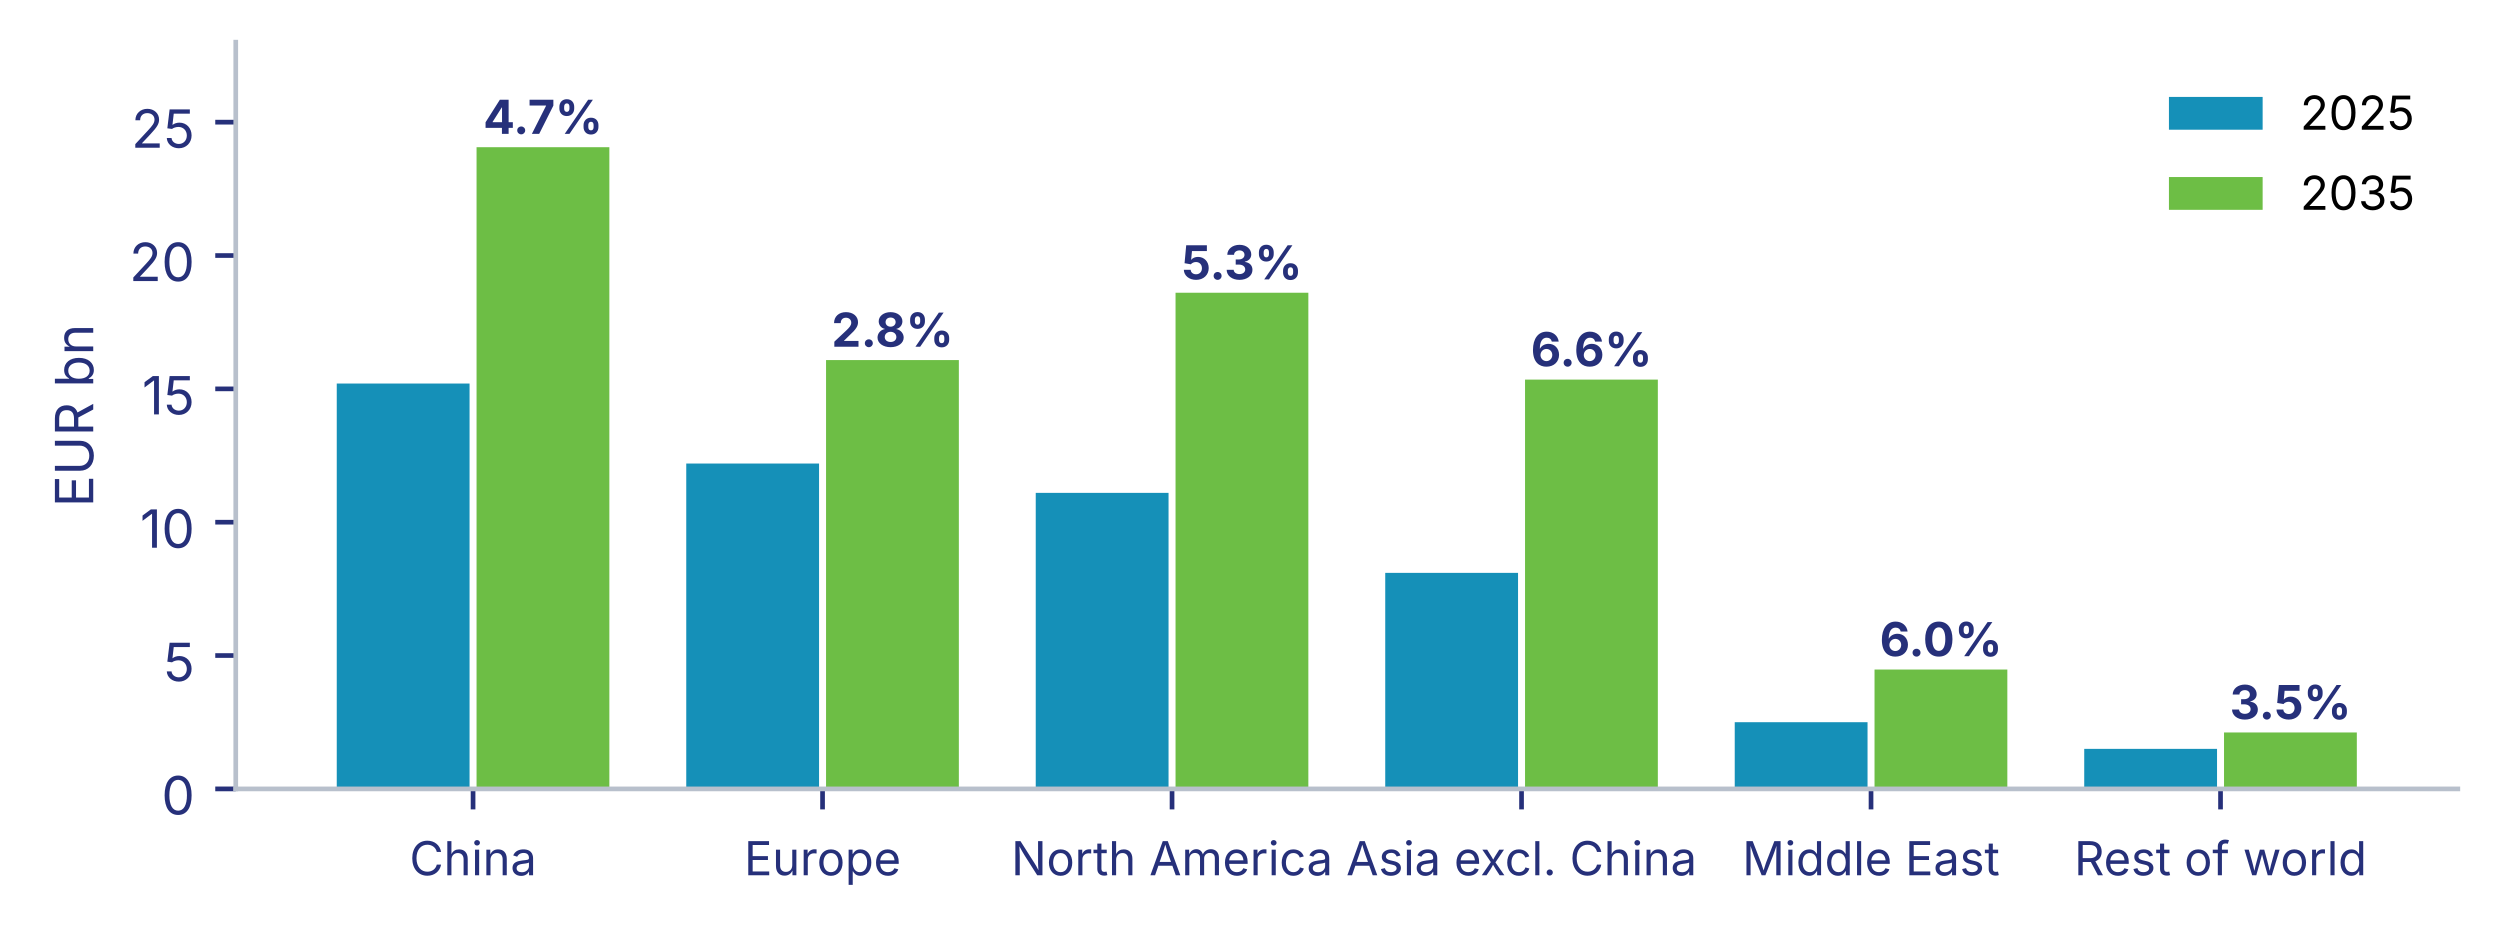
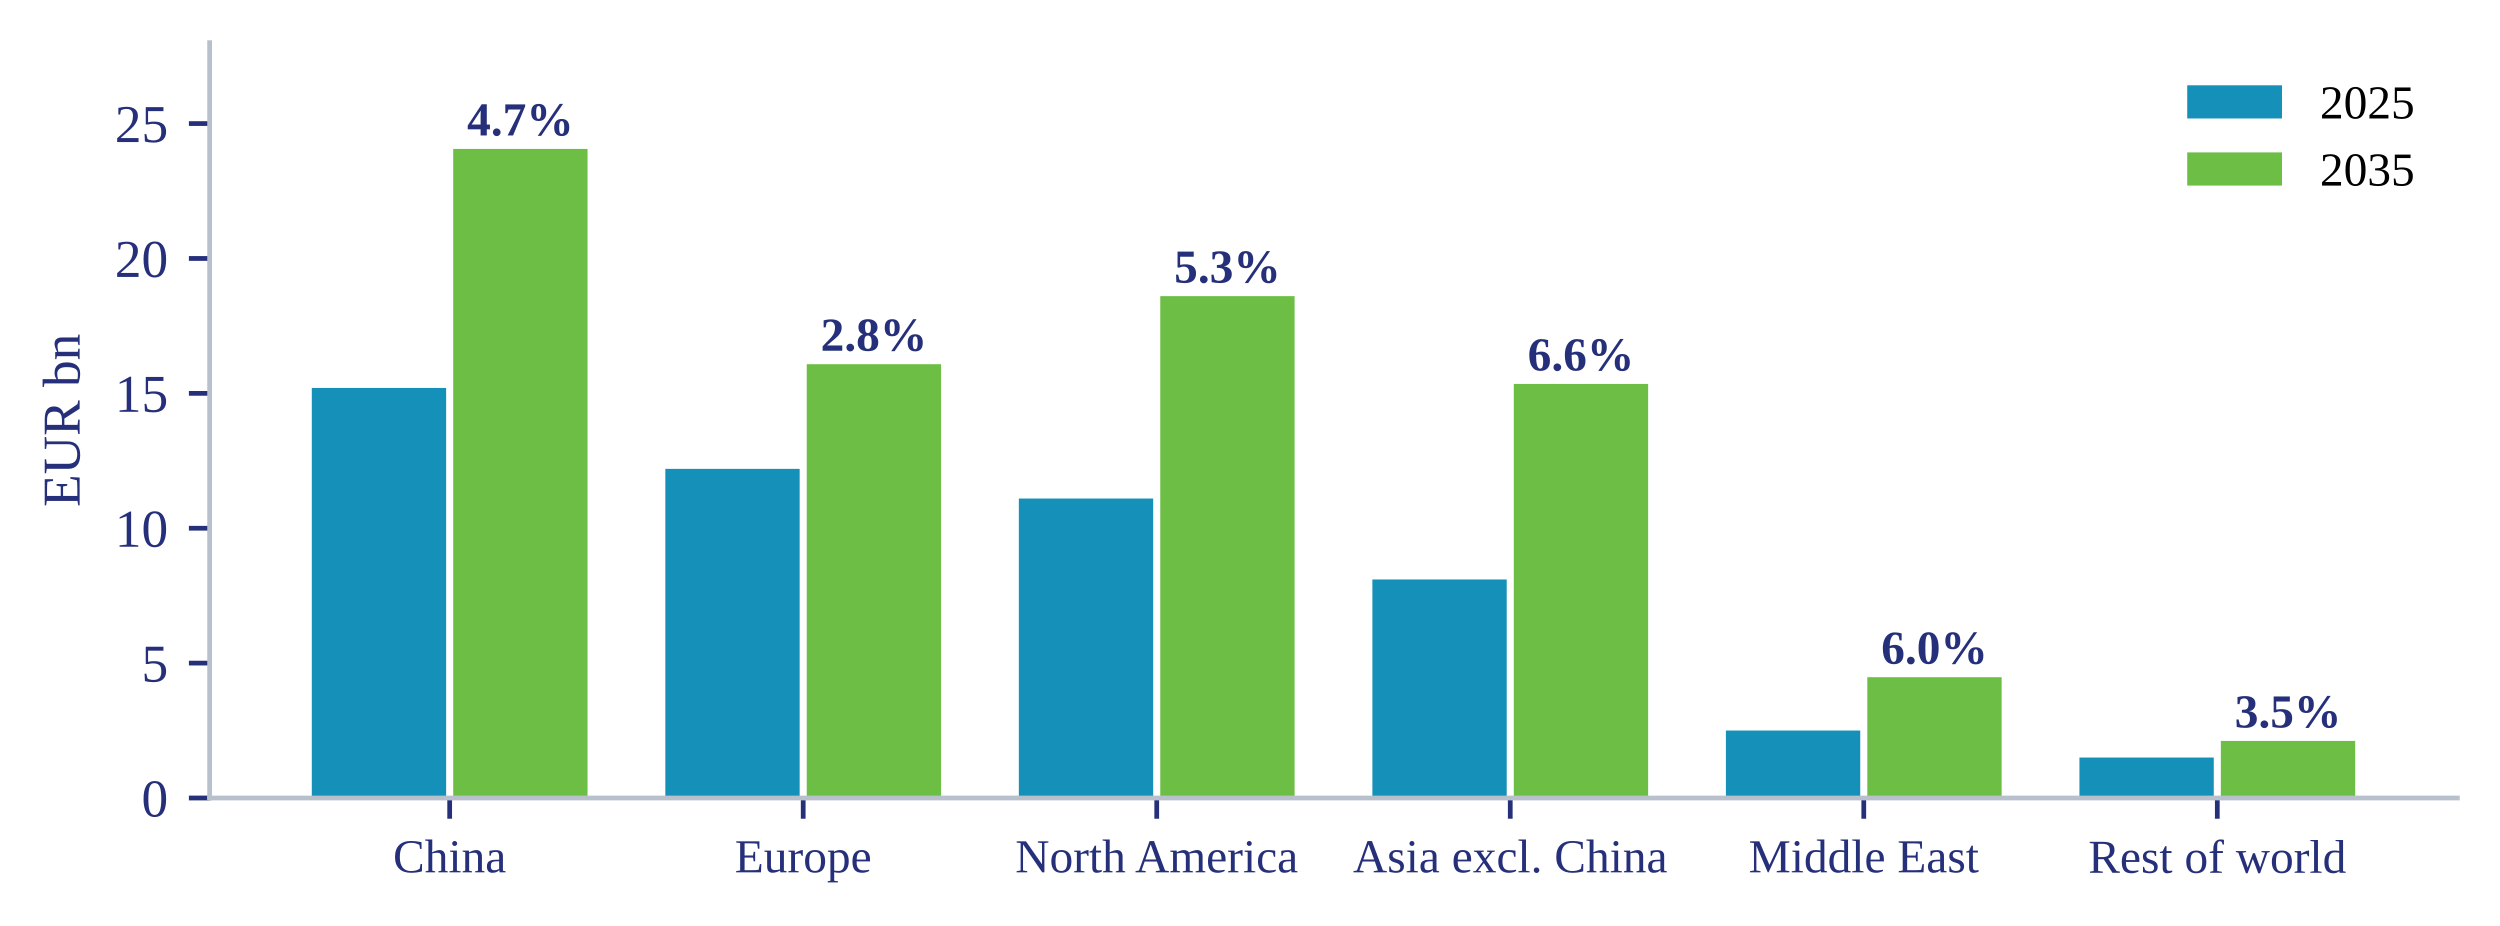
- <svg xmlns="http://www.w3.org/2000/svg" xmlns:xlink="http://www.w3.org/1999/xlink" width="426.897pt" height="158.592pt" viewBox="0 0 426.897 158.592" version="1.1">
+ <svg xmlns="http://www.w3.org/2000/svg" xmlns:xlink="http://www.w3.org/1999/xlink" width="422.028pt" height="156.271pt" viewBox="0 0 422.028 156.271" version="1.1">
  <defs>
    <style type="text/css">*{stroke-linejoin: round; stroke-linecap: butt}</style>
  </defs>
  <g id="figure_1">
    <g id="patch_1">
-       <path d="M 0 158.592  L 426.897 158.592  L 426.897 0  L 0 0  L 0 158.592  z " style="fill: none" />
+       <path d="M 0 156.271  L 422.028 156.271  L 422.028 0  L 0 0  L 0 156.271  z " style="fill: none" />
    </g>
    <g id="axes_1">
      <g id="patch_2">
-         <path d="M 40.257 134.712  L 419.697 134.712  L 419.697 7.2  L 40.257 7.2  L 40.257 134.712  z " style="fill: none" />
+         <path d="M 35.388 134.712  L 414.828 134.712  L 414.828 7.2  L 35.388 7.2  L 35.388 134.712  z " style="fill: none" />
      </g>
      <g id="patch_3">
-         <path d="M 57.504 134.712  L 80.182 134.712  L 80.182 65.491  L 57.504 65.491  z " clip-path="url(#p966d666e73)" style="fill: #1590b8" />
+         <path d="M 52.635 134.712  L 75.313 134.712  L 75.313 65.491  L 52.635 65.491  z " clip-path="url(#paf951dec7e)" style="fill: #1590b8" />
      </g>
      <g id="patch_4">
-         <path d="M 117.183 134.712  L 139.861 134.712  L 139.861 79.153  L 117.183 79.153  z " clip-path="url(#p966d666e73)" style="fill: #1590b8" />
+         <path d="M 112.314 134.712  L 134.992 134.712  L 134.992 79.153  L 112.314 79.153  z " clip-path="url(#paf951dec7e)" style="fill: #1590b8" />
      </g>
      <g id="patch_5">
-         <path d="M 176.862 134.712  L 199.54 134.712  L 199.54 84.163  L 176.862 84.163  z " clip-path="url(#p966d666e73)" style="fill: #1590b8" />
+         <path d="M 171.993 134.712  L 194.671 134.712  L 194.671 84.163  L 171.993 84.163  z " clip-path="url(#paf951dec7e)" style="fill: #1590b8" />
      </g>
      <g id="patch_6">
-         <path d="M 236.541 134.712  L 259.219 134.712  L 259.219 97.825  L 236.541 97.825  z " clip-path="url(#p966d666e73)" style="fill: #1590b8" />
+         <path d="M 231.672 134.712  L 254.35 134.712  L 254.35 97.825  L 231.672 97.825  z " clip-path="url(#paf951dec7e)" style="fill: #1590b8" />
      </g>
      <g id="patch_7">
-         <path d="M 296.221 134.712  L 318.899 134.712  L 318.899 123.327  L 296.221 123.327  z " clip-path="url(#p966d666e73)" style="fill: #1590b8" />
+         <path d="M 291.351 134.712  L 314.029 134.712  L 314.029 123.327  L 291.351 123.327  z " clip-path="url(#paf951dec7e)" style="fill: #1590b8" />
      </g>
      <g id="patch_8">
-         <path d="M 355.9 134.712  L 378.578 134.712  L 378.578 127.881  L 355.9 127.881  z " clip-path="url(#p966d666e73)" style="fill: #1590b8" />
+         <path d="M 351.031 134.712  L 373.709 134.712  L 373.709 127.881  L 351.031 127.881  z " clip-path="url(#paf951dec7e)" style="fill: #1590b8" />
      </g>
      <g id="patch_9">
-         <path d="M 81.376 134.712  L 104.054 134.712  L 104.054 25.139  L 81.376 25.139  z " clip-path="url(#p966d666e73)" style="fill: #6dbe45" />
+         <path d="M 76.506 134.712  L 99.185 134.712  L 99.185 25.139  L 76.506 25.139  z " clip-path="url(#paf951dec7e)" style="fill: #6dbe45" />
      </g>
      <g id="patch_10">
-         <path d="M 141.055 134.712  L 163.733 134.712  L 163.733 61.483  L 141.055 61.483  z " clip-path="url(#p966d666e73)" style="fill: #6dbe45" />
+         <path d="M 136.186 134.712  L 158.864 134.712  L 158.864 61.483  L 136.186 61.483  z " clip-path="url(#paf951dec7e)" style="fill: #6dbe45" />
      </g>
      <g id="patch_11">
-         <path d="M 200.734 134.712  L 223.412 134.712  L 223.412 49.989  L 200.734 49.989  z " clip-path="url(#p966d666e73)" style="fill: #6dbe45" />
+         <path d="M 195.865 134.712  L 218.543 134.712  L 218.543 49.989  L 195.865 49.989  z " clip-path="url(#paf951dec7e)" style="fill: #6dbe45" />
      </g>
      <g id="patch_12">
-         <path d="M 260.413 134.712  L 283.091 134.712  L 283.091 64.816  L 260.413 64.816  z " clip-path="url(#p966d666e73)" style="fill: #6dbe45" />
+         <path d="M 255.544 134.712  L 278.222 134.712  L 278.222 64.816  L 255.544 64.816  z " clip-path="url(#paf951dec7e)" style="fill: #6dbe45" />
      </g>
      <g id="patch_13">
-         <path d="M 320.092 134.712  L 342.77 134.712  L 342.77 114.323  L 320.092 114.323  z " clip-path="url(#p966d666e73)" style="fill: #6dbe45" />
+         <path d="M 315.223 134.712  L 337.901 134.712  L 337.901 114.323  L 315.223 114.323  z " clip-path="url(#paf951dec7e)" style="fill: #6dbe45" />
      </g>
      <g id="patch_14">
-         <path d="M 379.771 134.712  L 402.449 134.712  L 402.449 125.076  L 379.771 125.076  z " clip-path="url(#p966d666e73)" style="fill: #6dbe45" />
+         <path d="M 374.902 134.712  L 397.58 134.712  L 397.58 125.076  L 374.902 125.076  z " clip-path="url(#paf951dec7e)" style="fill: #6dbe45" />
      </g>
      <g id="matplotlib.axis_1">
        <g id="xtick_1">
          <g id="line2d_1">
            <defs>
-               <path id="m3d0bedfe02" d="M 0 0  L 0 3.5  " style="stroke: #26307a; stroke-width: 0.8" />
+               <path id="mbc886bc7df" d="M 0 0  L 0 3.5  " style="stroke: #26307a; stroke-width: 0.8" />
            </defs>
            <g>
-               <use xlink:href="#m3d0bedfe02" x="80.779" y="134.712" style="fill: #26307a; stroke: #26307a; stroke-width: 0.8" />
+               <use xlink:href="#mbc886bc7df" x="75.91" y="134.712" style="fill: #26307a; stroke: #26307a; stroke-width: 0.8" />
            </g>
          </g>
          <g id="text_1">
-             <text style="font-size: 8px; font-family: 'Inter'; text-anchor: middle; fill: #26307a" x="80.779" y="149.462" transform="rotate(-0 80.77882 149.462)">China</text>
+             <text style="font-size: 8px; font-family: 'Liberation Serif'; text-anchor: middle; fill: #26307a" x="75.91" y="147.263" transform="rotate(-0 75.90968 147.2632)">China</text>
          </g>
        </g>
        <g id="xtick_2">
          <g id="line2d_2">
            <g>
-               <use xlink:href="#m3d0bedfe02" x="140.458" y="134.712" style="fill: #26307a; stroke: #26307a; stroke-width: 0.8" />
+               <use xlink:href="#mbc886bc7df" x="135.589" y="134.712" style="fill: #26307a; stroke: #26307a; stroke-width: 0.8" />
            </g>
          </g>
          <g id="text_2">
-             <text style="font-size: 8px; font-family: 'Inter'; text-anchor: middle; fill: #26307a" x="140.458" y="149.462" transform="rotate(-0 140.458 149.462)">Europe</text>
+             <text style="font-size: 8px; font-family: 'Liberation Serif'; text-anchor: middle; fill: #26307a" x="135.589" y="147.259" transform="rotate(-0 135.5888 147.2589)">Europe</text>
          </g>
        </g>
        <g id="xtick_3">
          <g id="line2d_3">
            <g>
-               <use xlink:href="#m3d0bedfe02" x="200.137" y="134.712" style="fill: #26307a; stroke: #26307a; stroke-width: 0.8" />
+               <use xlink:href="#mbc886bc7df" x="195.268" y="134.712" style="fill: #26307a; stroke: #26307a; stroke-width: 0.8" />
            </g>
          </g>
          <g id="text_3">
-             <text style="font-size: 8px; font-family: 'Inter'; text-anchor: middle; fill: #26307a" x="200.137" y="149.462" transform="rotate(-0 200.1371 149.462)">North America</text>
+             <text style="font-size: 8px; font-family: 'Liberation Serif'; text-anchor: middle; fill: #26307a" x="195.268" y="147.263" transform="rotate(-0 195.268 147.2632)">North America</text>
          </g>
        </g>
        <g id="xtick_4">
          <g id="line2d_4">
            <g>
-               <use xlink:href="#m3d0bedfe02" x="259.816" y="134.712" style="fill: #26307a; stroke: #26307a; stroke-width: 0.8" />
+               <use xlink:href="#mbc886bc7df" x="254.947" y="134.712" style="fill: #26307a; stroke: #26307a; stroke-width: 0.8" />
            </g>
          </g>
          <g id="text_4">
-             <text style="font-size: 8px; font-family: 'Inter'; text-anchor: middle; fill: #26307a" x="259.816" y="149.462" transform="rotate(-0 259.8163 149.462)">Asia excl. China</text>
+             <text style="font-size: 8px; font-family: 'Liberation Serif'; text-anchor: middle; fill: #26307a" x="254.947" y="147.263" transform="rotate(-0 254.9471 147.2632)">Asia excl. China</text>
          </g>
        </g>
        <g id="xtick_5">
          <g id="line2d_5">
            <g>
-               <use xlink:href="#m3d0bedfe02" x="319.495" y="134.712" style="fill: #26307a; stroke: #26307a; stroke-width: 0.8" />
+               <use xlink:href="#mbc886bc7df" x="314.626" y="134.712" style="fill: #26307a; stroke: #26307a; stroke-width: 0.8" />
            </g>
          </g>
          <g id="text_5">
-             <text style="font-size: 8px; font-family: 'Inter'; text-anchor: middle; fill: #26307a" x="319.495" y="149.462" transform="rotate(-0 319.4954 149.462)">Middle East</text>
+             <text style="font-size: 8px; font-family: 'Liberation Serif'; text-anchor: middle; fill: #26307a" x="314.626" y="147.263" transform="rotate(-0 314.6263 147.2632)">Middle East</text>
          </g>
        </g>
        <g id="xtick_6">
          <g id="line2d_6">
            <g>
-               <use xlink:href="#m3d0bedfe02" x="379.175" y="134.712" style="fill: #26307a; stroke: #26307a; stroke-width: 0.8" />
+               <use xlink:href="#mbc886bc7df" x="374.305" y="134.712" style="fill: #26307a; stroke: #26307a; stroke-width: 0.8" />
            </g>
          </g>
          <g id="text_6">
-             <text style="font-size: 8px; font-family: 'Inter'; text-anchor: middle; fill: #26307a" x="379.175" y="149.462" transform="rotate(-0 379.1745 149.462)">Rest of world</text>
+             <text style="font-size: 8px; font-family: 'Liberation Serif'; text-anchor: middle; fill: #26307a" x="374.305" y="147.345" transform="rotate(-0 374.3054 147.3445)">Rest of world</text>
          </g>
        </g>
      </g>
      <g id="matplotlib.axis_2">
        <g id="ytick_1">
          <g id="line2d_7">
            <defs>
-               <path id="mcdba4d92a6" d="M 0 0  L -3.5 0  " style="stroke: #26307a; stroke-width: 0.8" />
+               <path id="m7c15ca5f09" d="M 0 0  L -3.5 0  " style="stroke: #26307a; stroke-width: 0.8" />
            </defs>
            <g>
-               <use xlink:href="#mcdba4d92a6" x="40.257" y="134.712" style="fill: #26307a; stroke: #26307a; stroke-width: 0.8" />
+               <use xlink:href="#m7c15ca5f09" x="35.388" y="134.712" style="fill: #26307a; stroke: #26307a; stroke-width: 0.8" />
            </g>
          </g>
          <g id="text_7">
-             <text style="font-size: 9px; font-family: 'Inter'; text-anchor: end; fill: #26307a" x="33.257" y="139.071" transform="rotate(-0 33.25668 139.0714)">0</text>
+             <text style="font-size: 9px; font-family: 'Liberation Serif'; text-anchor: end; fill: #26307a" x="28.388" y="137.832" transform="rotate(-0 28.38754 137.8321)">0</text>
          </g>
        </g>
        <g id="ytick_2">
          <g id="line2d_8">
            <g>
-               <use xlink:href="#mcdba4d92a6" x="40.257" y="111.942" style="fill: #26307a; stroke: #26307a; stroke-width: 0.8" />
+               <use xlink:href="#m7c15ca5f09" x="35.388" y="111.942" style="fill: #26307a; stroke: #26307a; stroke-width: 0.8" />
            </g>
          </g>
          <g id="text_8">
-             <text style="font-size: 9px; font-family: 'Inter'; text-anchor: end; fill: #26307a" x="33.257" y="116.301" transform="rotate(-0 33.25668 116.3014)">5</text>
+             <text style="font-size: 9px; font-family: 'Liberation Serif'; text-anchor: end; fill: #26307a" x="28.388" y="115.062" transform="rotate(-0 28.38754 115.0621)">5</text>
          </g>
        </g>
        <g id="ytick_3">
          <g id="line2d_9">
            <g>
-               <use xlink:href="#mcdba4d92a6" x="40.257" y="89.172" style="fill: #26307a; stroke: #26307a; stroke-width: 0.8" />
+               <use xlink:href="#m7c15ca5f09" x="35.388" y="89.172" style="fill: #26307a; stroke: #26307a; stroke-width: 0.8" />
            </g>
          </g>
          <g id="text_9">
-             <text style="font-size: 9px; font-family: 'Inter'; text-anchor: end; fill: #26307a" x="33.257" y="93.531" transform="rotate(-0 33.25668 93.53137)">10</text>
+             <text style="font-size: 9px; font-family: 'Liberation Serif'; text-anchor: end; fill: #26307a" x="28.388" y="92.292" transform="rotate(-0 28.38754 92.29212)">10</text>
          </g>
        </g>
        <g id="ytick_4">
          <g id="line2d_10">
            <g>
-               <use xlink:href="#mcdba4d92a6" x="40.257" y="66.402" style="fill: #26307a; stroke: #26307a; stroke-width: 0.8" />
+               <use xlink:href="#m7c15ca5f09" x="35.388" y="66.402" style="fill: #26307a; stroke: #26307a; stroke-width: 0.8" />
            </g>
          </g>
          <g id="text_10">
-             <text style="font-size: 9px; font-family: 'Inter'; text-anchor: end; fill: #26307a" x="33.257" y="70.761" transform="rotate(-0 33.25668 70.76138)">15</text>
+             <text style="font-size: 9px; font-family: 'Liberation Serif'; text-anchor: end; fill: #26307a" x="28.388" y="69.522" transform="rotate(-0 28.38754 69.52212)">15</text>
          </g>
        </g>
        <g id="ytick_5">
          <g id="line2d_11">
            <g>
-               <use xlink:href="#mcdba4d92a6" x="40.257" y="43.632" style="fill: #26307a; stroke: #26307a; stroke-width: 0.8" />
+               <use xlink:href="#m7c15ca5f09" x="35.388" y="43.632" style="fill: #26307a; stroke: #26307a; stroke-width: 0.8" />
            </g>
          </g>
          <g id="text_11">
-             <text style="font-size: 9px; font-family: 'Inter'; text-anchor: end; fill: #26307a" x="33.257" y="47.991" transform="rotate(-0 33.25668 47.99137)">20</text>
+             <text style="font-size: 9px; font-family: 'Liberation Serif'; text-anchor: end; fill: #26307a" x="28.388" y="46.752" transform="rotate(-0 28.38754 46.75212)">20</text>
          </g>
        </g>
        <g id="ytick_6">
          <g id="line2d_12">
            <g>
-               <use xlink:href="#mcdba4d92a6" x="40.257" y="20.862" style="fill: #26307a; stroke: #26307a; stroke-width: 0.8" />
+               <use xlink:href="#m7c15ca5f09" x="35.388" y="20.862" style="fill: #26307a; stroke: #26307a; stroke-width: 0.8" />
            </g>
          </g>
          <g id="text_12">
-             <text style="font-size: 9px; font-family: 'Inter'; text-anchor: end; fill: #26307a" x="33.257" y="25.221" transform="rotate(-0 33.25668 25.22137)">25</text>
+             <text style="font-size: 9px; font-family: 'Liberation Serif'; text-anchor: end; fill: #26307a" x="28.388" y="23.982" transform="rotate(-0 28.38754 23.98212)">25</text>
          </g>
        </g>
        <g id="text_13">
-           <text style="font-size: 9px; font-family: 'Inter'; text-anchor: middle; fill: #26307a" x="15.919" y="70.956" transform="rotate(-90 15.91875 70.956)">EUR bn</text>
+           <text style="font-size: 9px; font-family: 'Liberation Serif'; text-anchor: middle; fill: #26307a" x="13.445" y="70.956" transform="rotate(-90 13.44516 70.956)">EUR bn</text>
        </g>
      </g>
      <g id="patch_15">
-         <path d="M 40.257 134.712  L 40.257 7.2  " style="fill: none; stroke: #b8c0cc; stroke-width: 0.8; stroke-linejoin: miter; stroke-linecap: square" />
+         <path d="M 35.388 134.712  L 35.388 7.2  " style="fill: none; stroke: #b8c0cc; stroke-width: 0.8; stroke-linejoin: miter; stroke-linecap: square" />
      </g>
      <g id="patch_16">
-         <path d="M 40.257 134.712  L 419.697 134.712  " style="fill: none; stroke: #b8c0cc; stroke-width: 0.8; stroke-linejoin: miter; stroke-linecap: square" />
+         <path d="M 35.388 134.712  L 414.828 134.712  " style="fill: none; stroke: #b8c0cc; stroke-width: 0.8; stroke-linejoin: miter; stroke-linecap: square" />
      </g>
      <g id="text_14">
-         <text style="font-weight: 700; font-size: 8px; font-family: 'Inter'; text-anchor: middle; fill: #26307a" x="92.715" y="22.862" transform="rotate(-0 92.71465 22.86203)">4.7%</text>
+         <text style="font-weight: 700; font-size: 8px; font-family: 'Liberation Serif'; text-anchor: middle; fill: #26307a" x="87.846" y="22.862" transform="rotate(-0 87.84551 22.86203)">4.7%</text>
      </g>
      <g id="text_15">
-         <text style="font-weight: 700; font-size: 8px; font-family: 'Inter'; text-anchor: middle; fill: #26307a" x="152.394" y="59.206" transform="rotate(-0 152.3938 59.20585)">2.8%</text>
+         <text style="font-weight: 700; font-size: 8px; font-family: 'Liberation Serif'; text-anchor: middle; fill: #26307a" x="147.525" y="59.206" transform="rotate(-0 147.5247 59.20585)">2.8%</text>
      </g>
      <g id="text_16">
-         <text style="font-weight: 700; font-size: 8px; font-family: 'Inter'; text-anchor: middle; fill: #26307a" x="212.073" y="47.712" transform="rotate(-0 212.0729 47.71231)">5.3%</text>
+         <text style="font-weight: 700; font-size: 8px; font-family: 'Liberation Serif'; text-anchor: middle; fill: #26307a" x="207.204" y="47.712" transform="rotate(-0 207.2038 47.71231)">5.3%</text>
      </g>
      <g id="text_17">
-         <text style="font-weight: 700; font-size: 8px; font-family: 'Inter'; text-anchor: middle; fill: #26307a" x="271.752" y="62.539" transform="rotate(-0 271.7521 62.53936)">6.6%</text>
+         <text style="font-weight: 700; font-size: 8px; font-family: 'Liberation Serif'; text-anchor: middle; fill: #26307a" x="266.883" y="62.539" transform="rotate(-0 266.8829 62.53936)">6.6%</text>
      </g>
      <g id="text_18">
-         <text style="font-weight: 700; font-size: 8px; font-family: 'Inter'; text-anchor: middle; fill: #26307a" x="331.431" y="112.046" transform="rotate(-0 331.4312 112.0462)">6.0%</text>
+         <text style="font-weight: 700; font-size: 8px; font-family: 'Liberation Serif'; text-anchor: middle; fill: #26307a" x="326.562" y="112.046" transform="rotate(-0 326.5621 112.0462)">6.0%</text>
      </g>
      <g id="text_19">
-         <text style="font-weight: 700; font-size: 8px; font-family: 'Inter'; text-anchor: middle; fill: #26307a" x="391.11" y="122.799" transform="rotate(-0 391.1104 122.7992)">3.5%</text>
+         <text style="font-weight: 700; font-size: 8px; font-family: 'Liberation Serif'; text-anchor: middle; fill: #26307a" x="386.241" y="122.799" transform="rotate(-0 386.2412 122.7992)">3.5%</text>
      </g>
      <g id="legend_1">
        <g id="patch_17">
-           <path d="M 370.365 22.15  L 386.365 22.15  L 386.365 16.55  L 370.365 16.55  z " style="fill: #1590b8" />
+           <path d="M 369.228 20  L 385.228 20  L 385.228 14.4  L 369.228 14.4  z " style="fill: #1590b8" />
        </g>
        <g id="text_20">
-           <text style="font-size: 8px; font-family: 'Inter'; text-anchor: start" x="392.765" y="22.15" transform="rotate(-0 392.7654 22.15)">2025</text>
+           <text style="font-size: 8px; font-family: 'Liberation Serif'; text-anchor: start" x="391.628" y="20" transform="rotate(-0 391.6275 20)">2025</text>
        </g>
        <g id="patch_18">
-           <path d="M 370.365 35.83  L 386.365 35.83  L 386.365 30.23  L 370.365 30.23  z " style="fill: #6dbe45" />
+           <path d="M 369.228 31.327  L 385.228 31.327  L 385.228 25.727  L 369.228 25.727  z " style="fill: #6dbe45" />
        </g>
        <g id="text_21">
-           <text style="font-size: 8px; font-family: 'Inter'; text-anchor: start" x="392.765" y="35.83" transform="rotate(-0 392.7654 35.82969)">2035</text>
+           <text style="font-size: 8px; font-family: 'Liberation Serif'; text-anchor: start" x="391.628" y="31.327" transform="rotate(-0 391.6275 31.32656)">2035</text>
        </g>
      </g>
    </g>
  </g>
  <defs>
-     <clipPath id="p966d666e73">
-       <rect x="40.257" y="7.2" width="379.44" height="127.512" />
+     <clipPath id="paf951dec7e">
+       <rect x="35.388" y="7.2" width="379.44" height="127.512" />
    </clipPath>
  </defs>
</svg>
